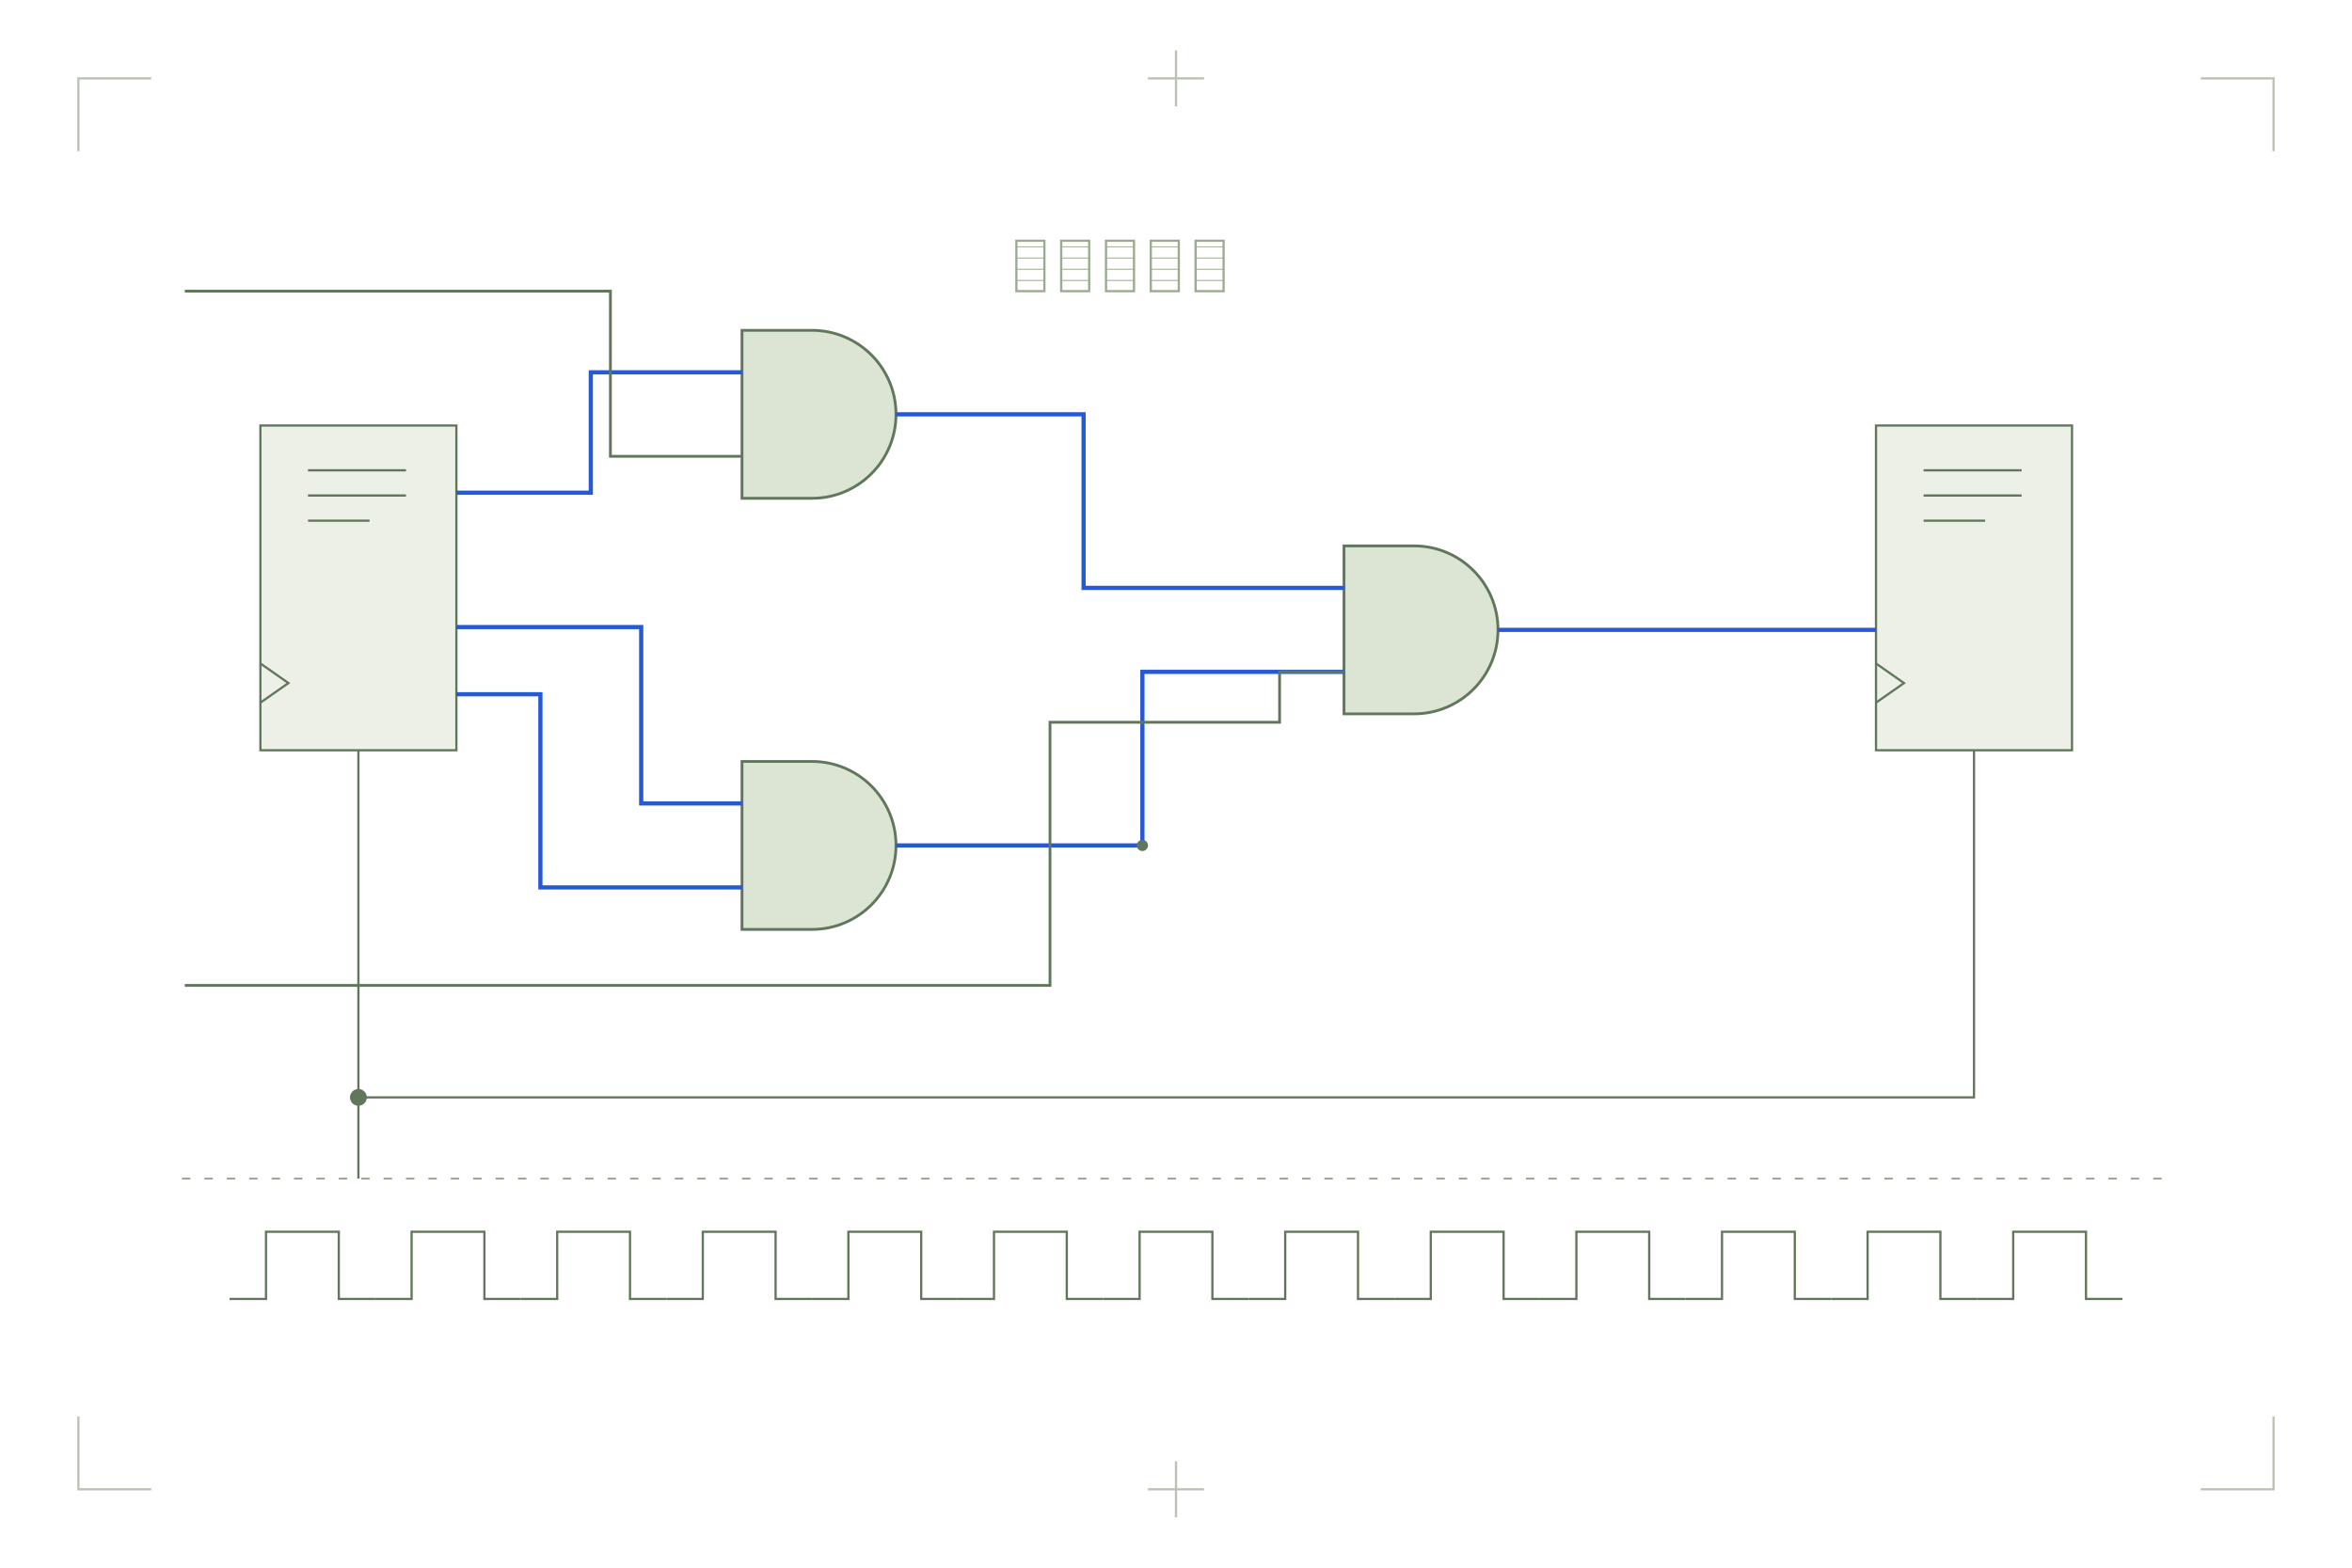
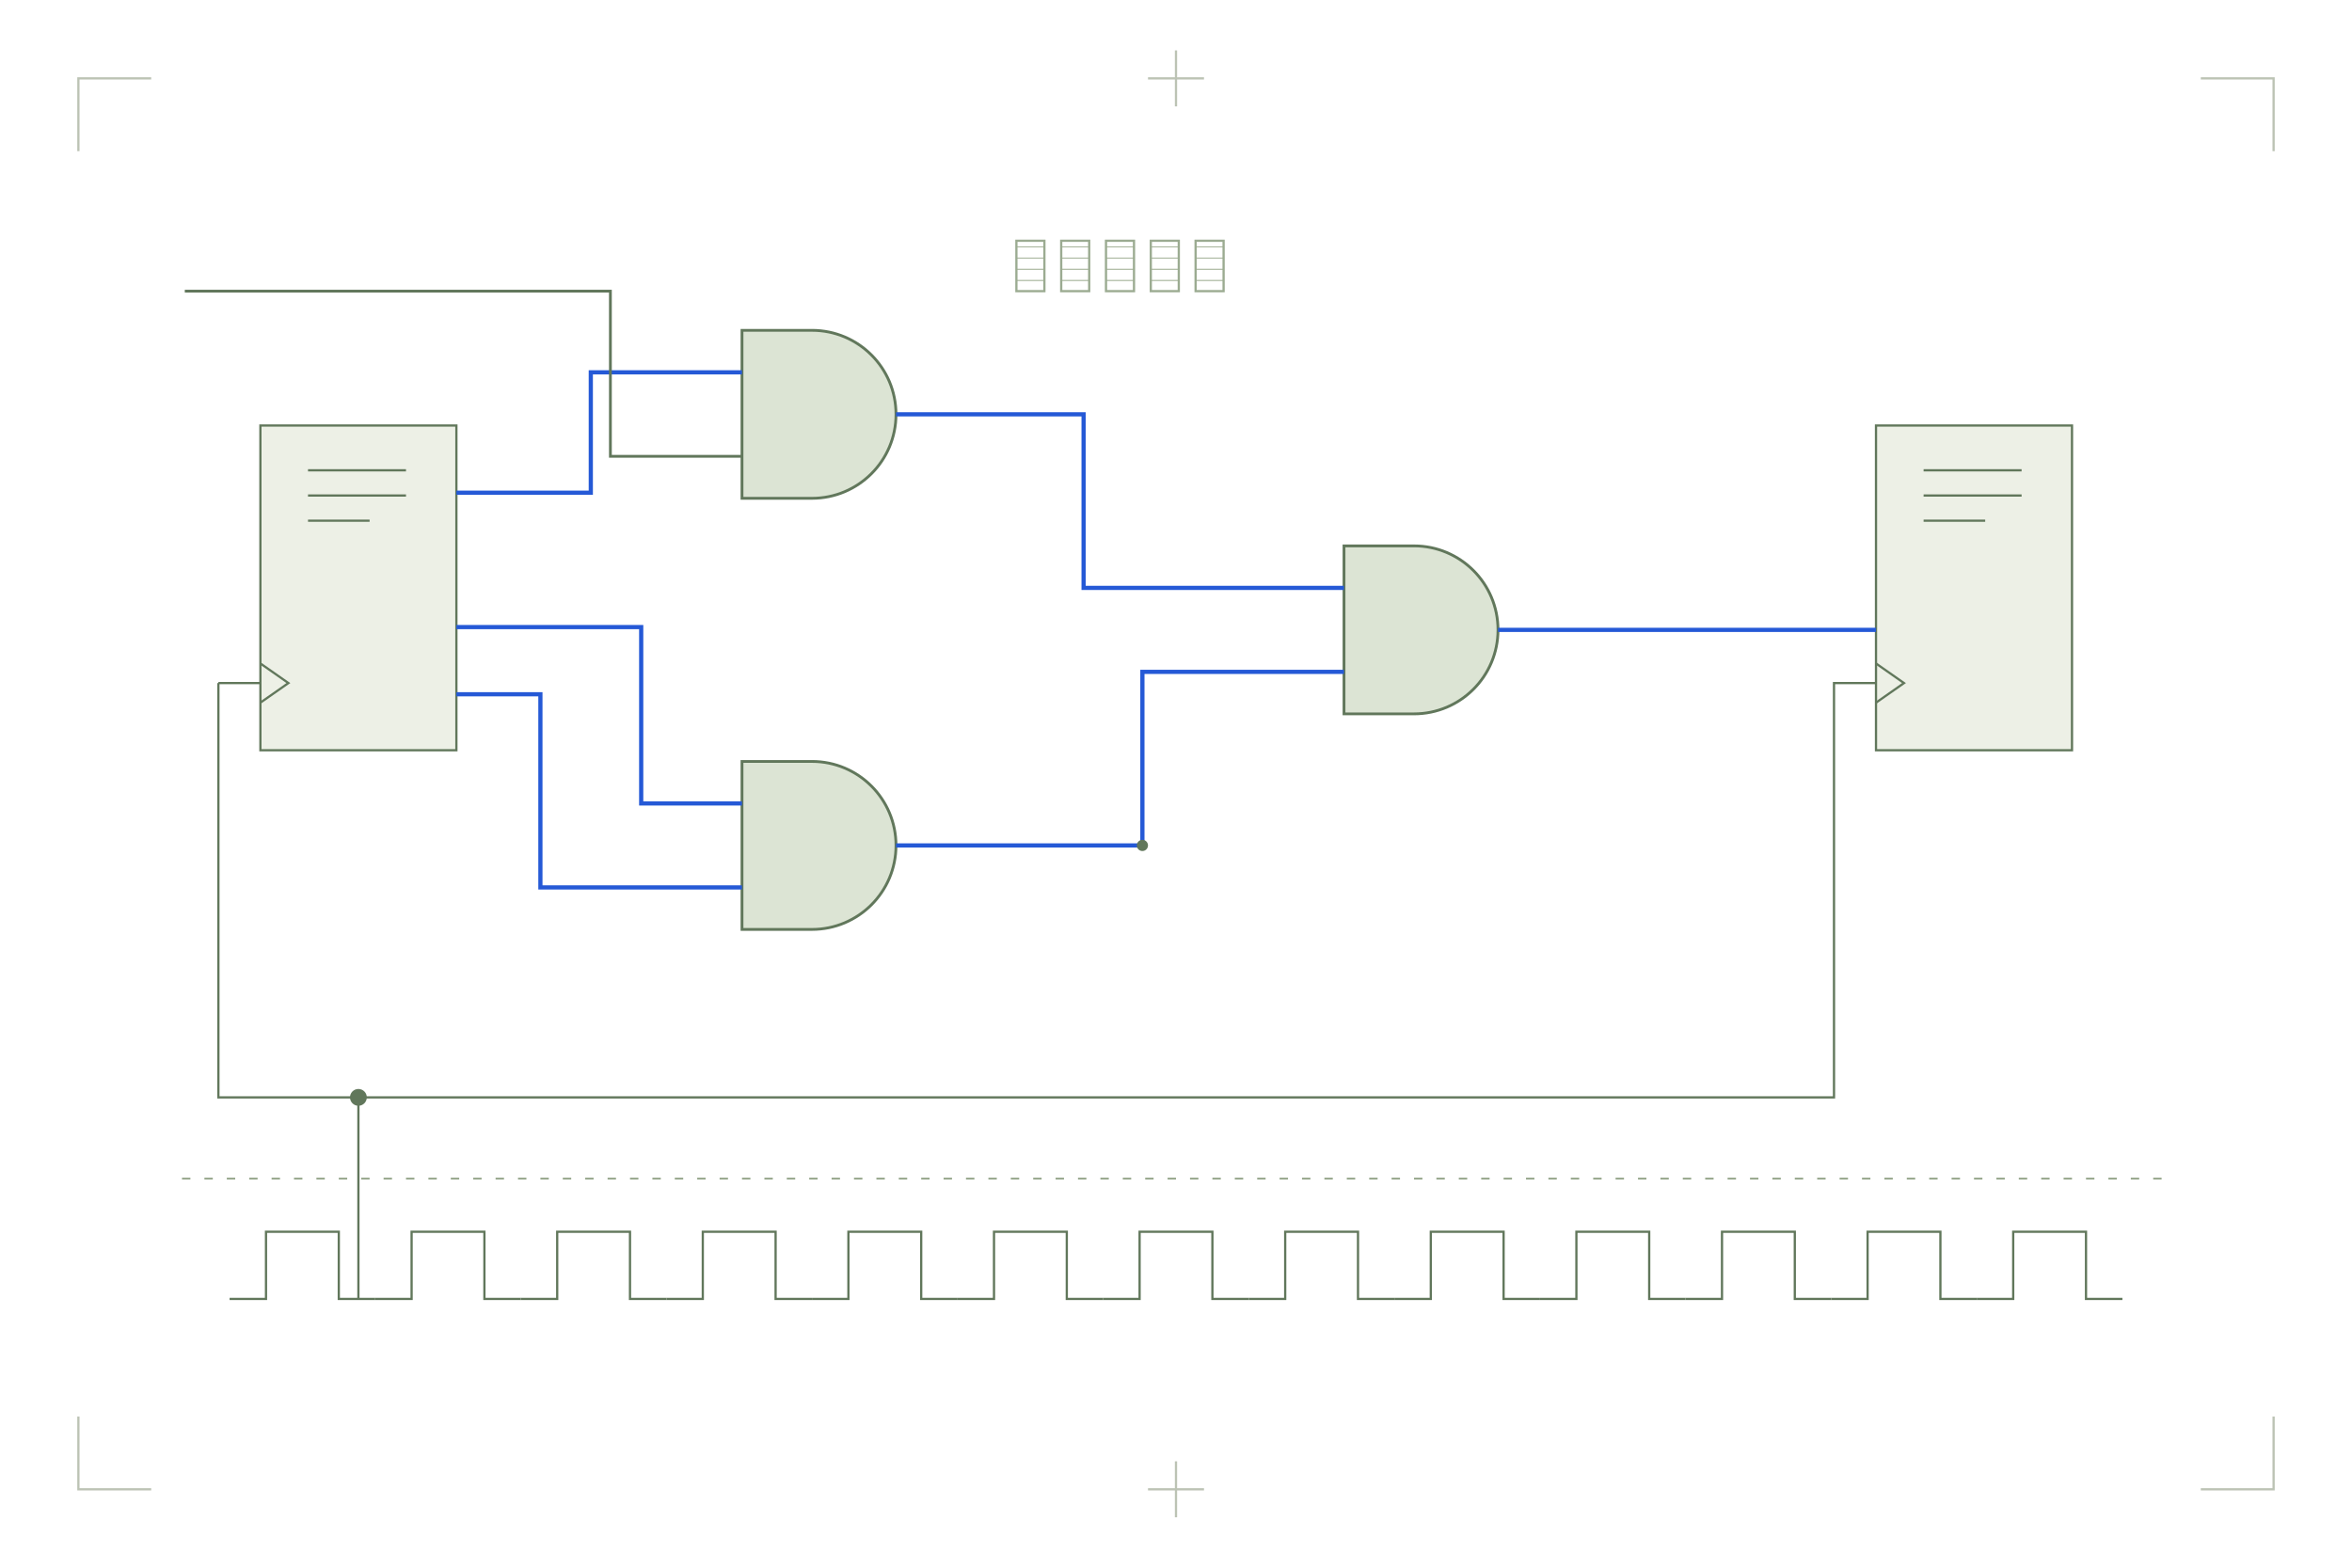
<svg xmlns="http://www.w3.org/2000/svg" viewBox="0 0 840 560" fill="none" role="img" aria-labelledby="title desc">
  <defs>
    <pattern id="hatch" width="5" height="5" patternUnits="userSpaceOnUse">
      <path d="M-1 1L1-1M0 5L5 0M4 6L6 4" stroke="#939d86" stroke-width=".55" />
    </pattern>
    <pattern id="fine" width="4" height="4" patternUnits="userSpaceOnUse">
      <path d="M0 0H4" stroke="#8fa181" stroke-width=".55" />
    </pattern>
    <marker id="arrow" viewBox="0 0 6 6" refX="5" refY="3" markerWidth="5" markerHeight="5" orient="auto">
      <path d="M0 0L6 3L0 6" fill="#2559d6" />
    </marker>
  </defs>
  <g stroke="#bcc3b4" stroke-width=".8">
    <path d="M28 54V28H54M786 28H812V54M28 506V532H54M786 532H812V506M410 28H430M420 18V38M410 532H430M420 522V542" />
  </g>
  <rect x="93" y="152" width="70" height="116" fill="#edf0e6" stroke="#61775b" stroke-width=".8" />
  <path d="M93 237l10 7-10 7M110 168h35m-35 9h35m-35 9h22" stroke="#61775b" stroke-width="0.8" fill="none" />
  <rect x="670" y="152" width="70" height="116" fill="#edf0e6" stroke="#61775b" stroke-width=".8" />
  <path d="M670 237l10 7-10 7M687 168h35m-35 9h35m-35 9h22" stroke="#61775b" stroke-width="0.8" fill="none" />
  <path d="M265 118h25a30 30 0 0 1 0 60h-25Z" stroke="#61775b" fill="#dce4d4" />
  <path d="M265 272h25a30 30 0 0 1 0 60h-25Z" stroke="#61775b" fill="#dce4d4" />
  <path d="M480 195h25a30 30 0 0 1 0 60h-25Z" stroke="#61775b" fill="#dce4d4" />
  <path d="M163 176H211V133H265M163 224H229V287H265M163 248H193V317H265M320 148H387V210H480M320 302H408V240H480M535 225H670" stroke="#2559d6" stroke-width="1.5" fill="none" />
-   <path d="M66 104H218V163H265M66 352H375V258H457V240H480" stroke="#61775b" stroke-width="1" fill="none" />
+   <path d="M66 104H218V163H265" stroke="#61775b" stroke-width="1" fill="none" />
  <rect x="363" y="86" width="10" height="18" fill="url(#fine)" stroke="#9bab91" stroke-width=".8" />
  <rect x="379" y="86" width="10" height="18" fill="url(#fine)" stroke="#9bab91" stroke-width=".8" />
  <rect x="395" y="86" width="10" height="18" fill="url(#fine)" stroke="#9bab91" stroke-width=".8" />
  <rect x="411" y="86" width="10" height="18" fill="url(#fine)" stroke="#9bab91" stroke-width=".8" />
  <rect x="427" y="86" width="10" height="18" fill="url(#fine)" stroke="#9bab91" stroke-width=".8" />
-   <path d="M128 268V392H705V268M128 392V421" stroke="#61775b" stroke-width="0.8" fill="none" />
+   <path d="M78 244H93M78 244V392H655V244H670M128 392V464" stroke="#61775b" stroke-width="0.8" fill="none" />
  <path d="M82 464h13v-24h26v24h13" stroke="#61775b" stroke-width="0.8" fill="none" />
  <path d="M134 464h13v-24h26v24h13" stroke="#61775b" stroke-width="0.8" fill="none" />
  <path d="M186 464h13v-24h26v24h13" stroke="#61775b" stroke-width="0.8" fill="none" />
  <path d="M238 464h13v-24h26v24h13" stroke="#61775b" stroke-width="0.8" fill="none" />
  <path d="M290 464h13v-24h26v24h13" stroke="#61775b" stroke-width="0.8" fill="none" />
  <path d="M342 464h13v-24h26v24h13" stroke="#61775b" stroke-width="0.8" fill="none" />
  <path d="M394 464h13v-24h26v24h13" stroke="#61775b" stroke-width="0.8" fill="none" />
  <path d="M446 464h13v-24h26v24h13" stroke="#61775b" stroke-width="0.8" fill="none" />
  <path d="M498 464h13v-24h26v24h13" stroke="#61775b" stroke-width="0.8" fill="none" />
  <path d="M550 464h13v-24h26v24h13" stroke="#61775b" stroke-width="0.8" fill="none" />
  <path d="M602 464h13v-24h26v24h13" stroke="#61775b" stroke-width="0.8" fill="none" />
  <path d="M654 464h13v-24h26v24h13" stroke="#61775b" stroke-width="0.8" fill="none" />
  <path d="M706 464h13v-24h26v24h13" stroke="#61775b" stroke-width="0.8" fill="none" />
  <path d="M65 421H772" stroke="#9bab91" stroke-width="0.7" fill="none" stroke-dasharray="3 5" />
  <circle cx="128" cy="392" r="3" fill="#61775b" />
  <circle cx="408" cy="302" r="2" fill="#61775b" />
</svg>
